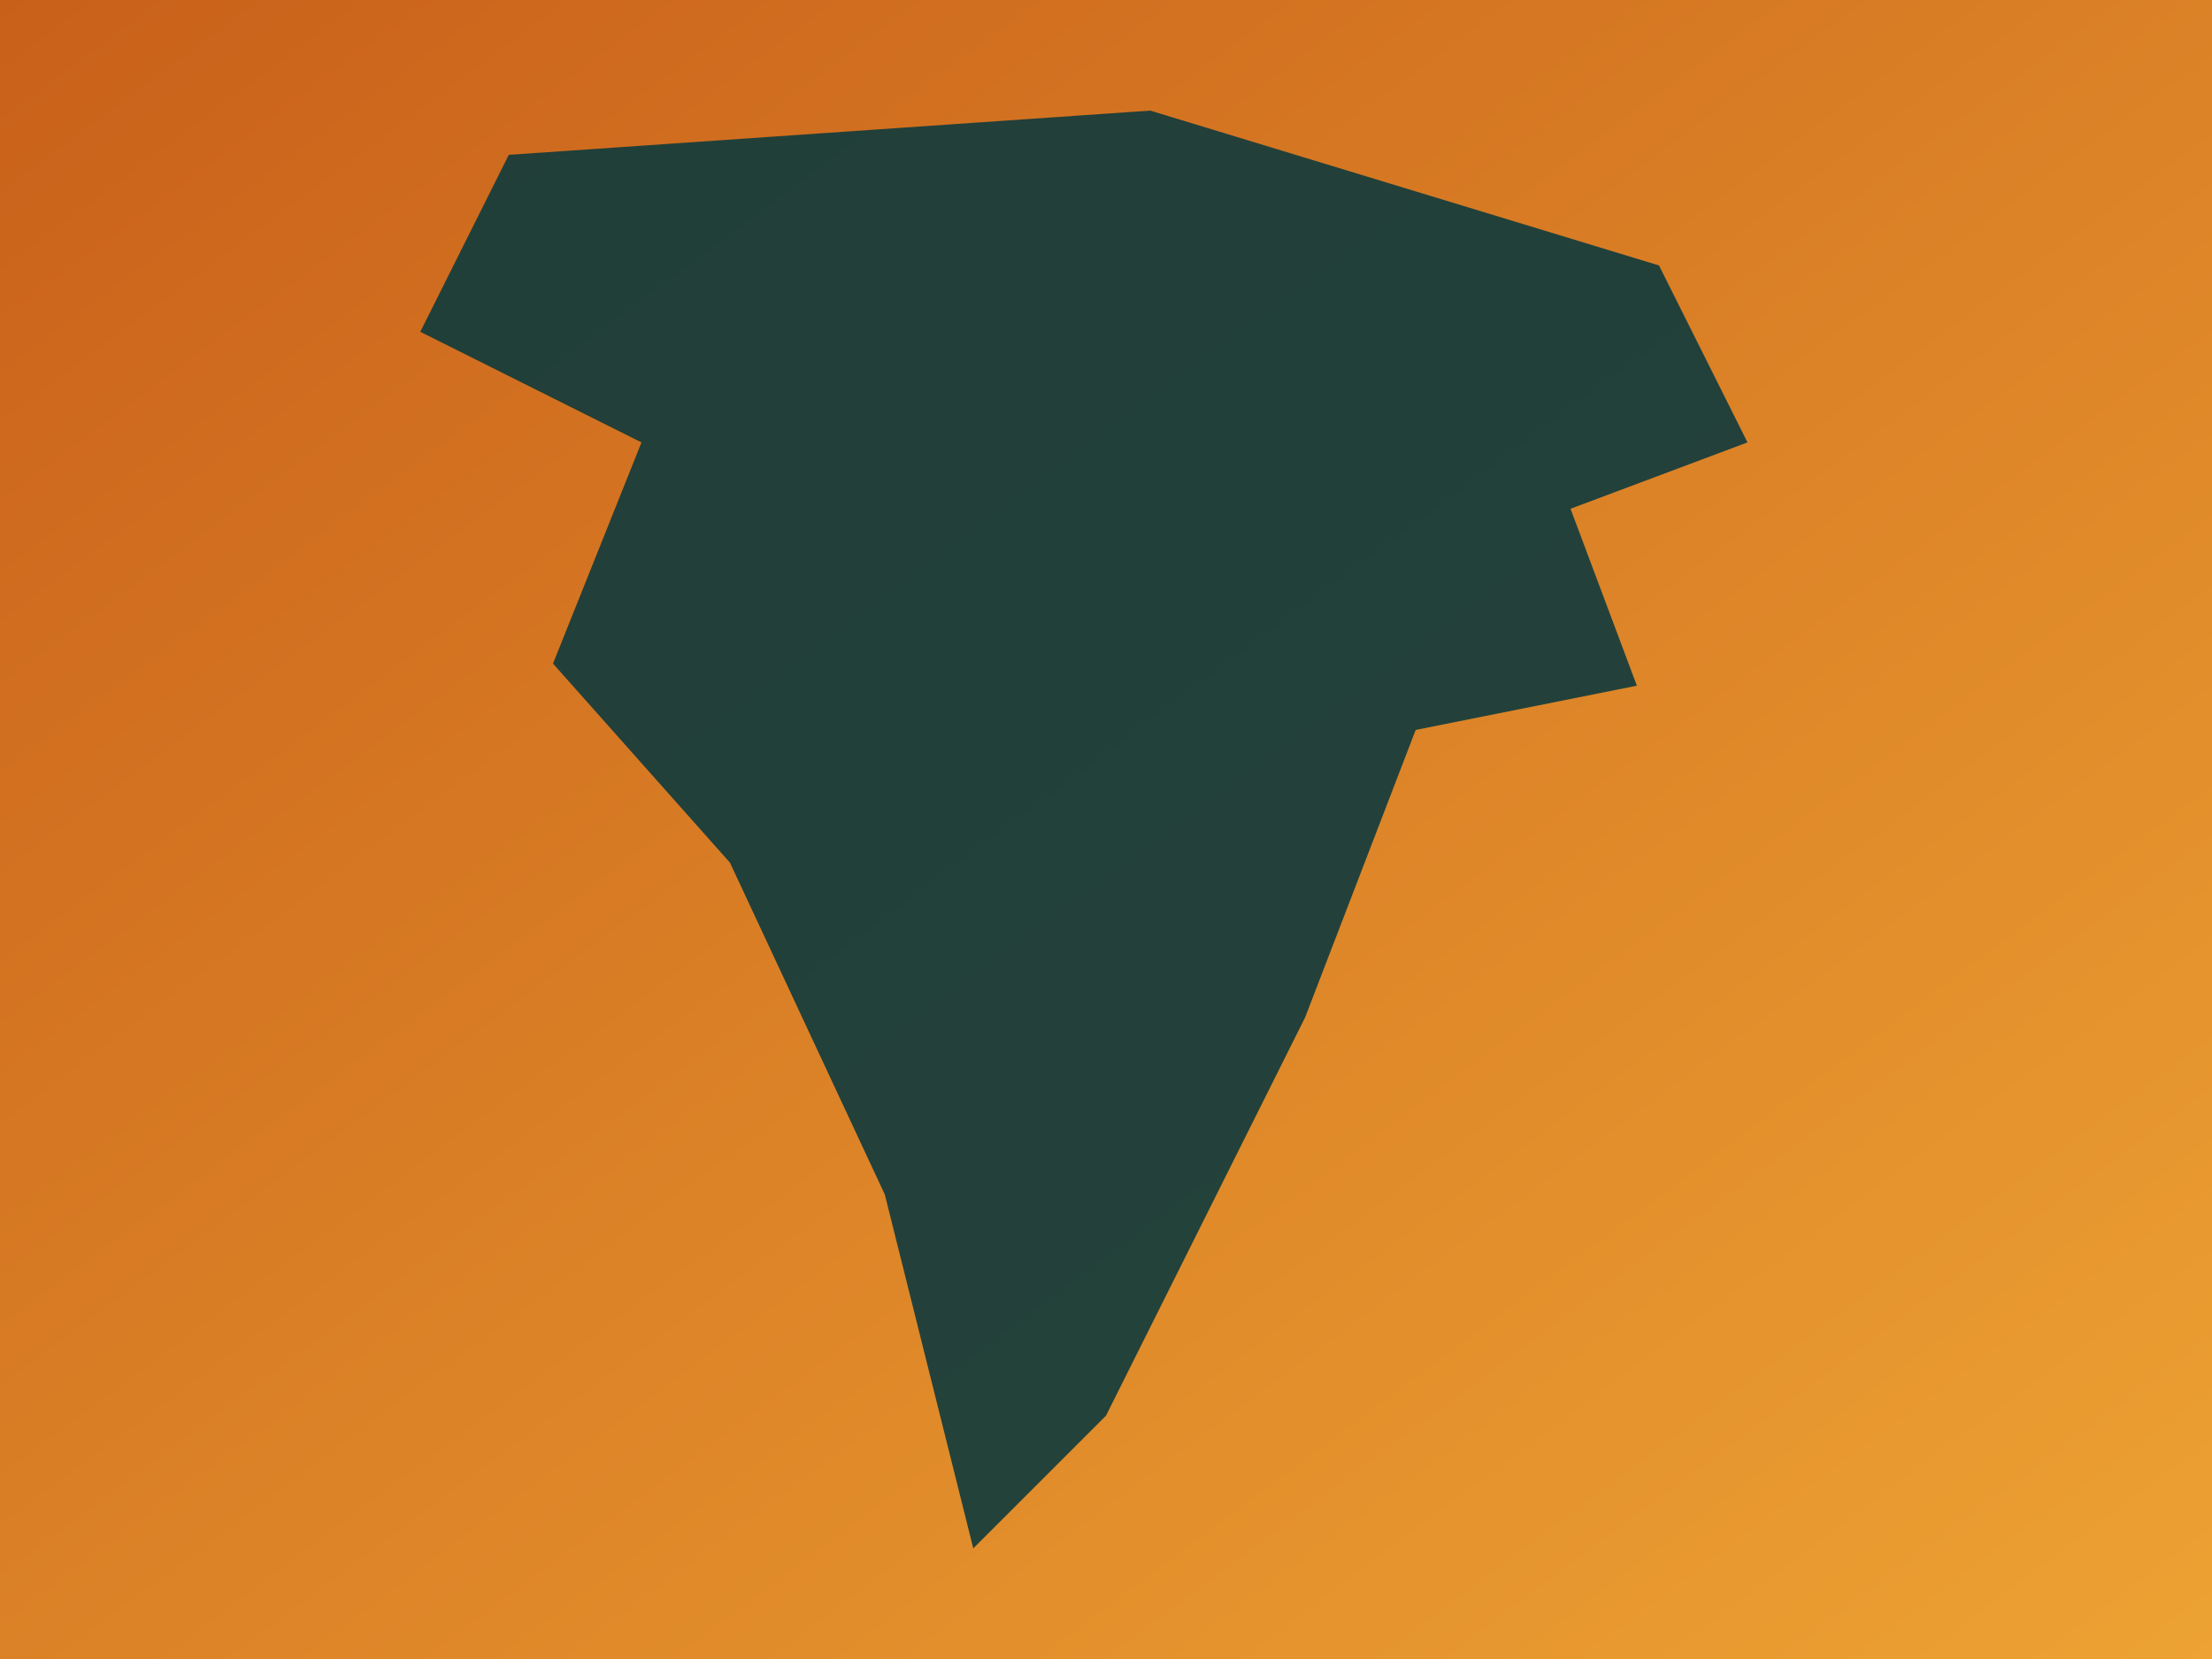
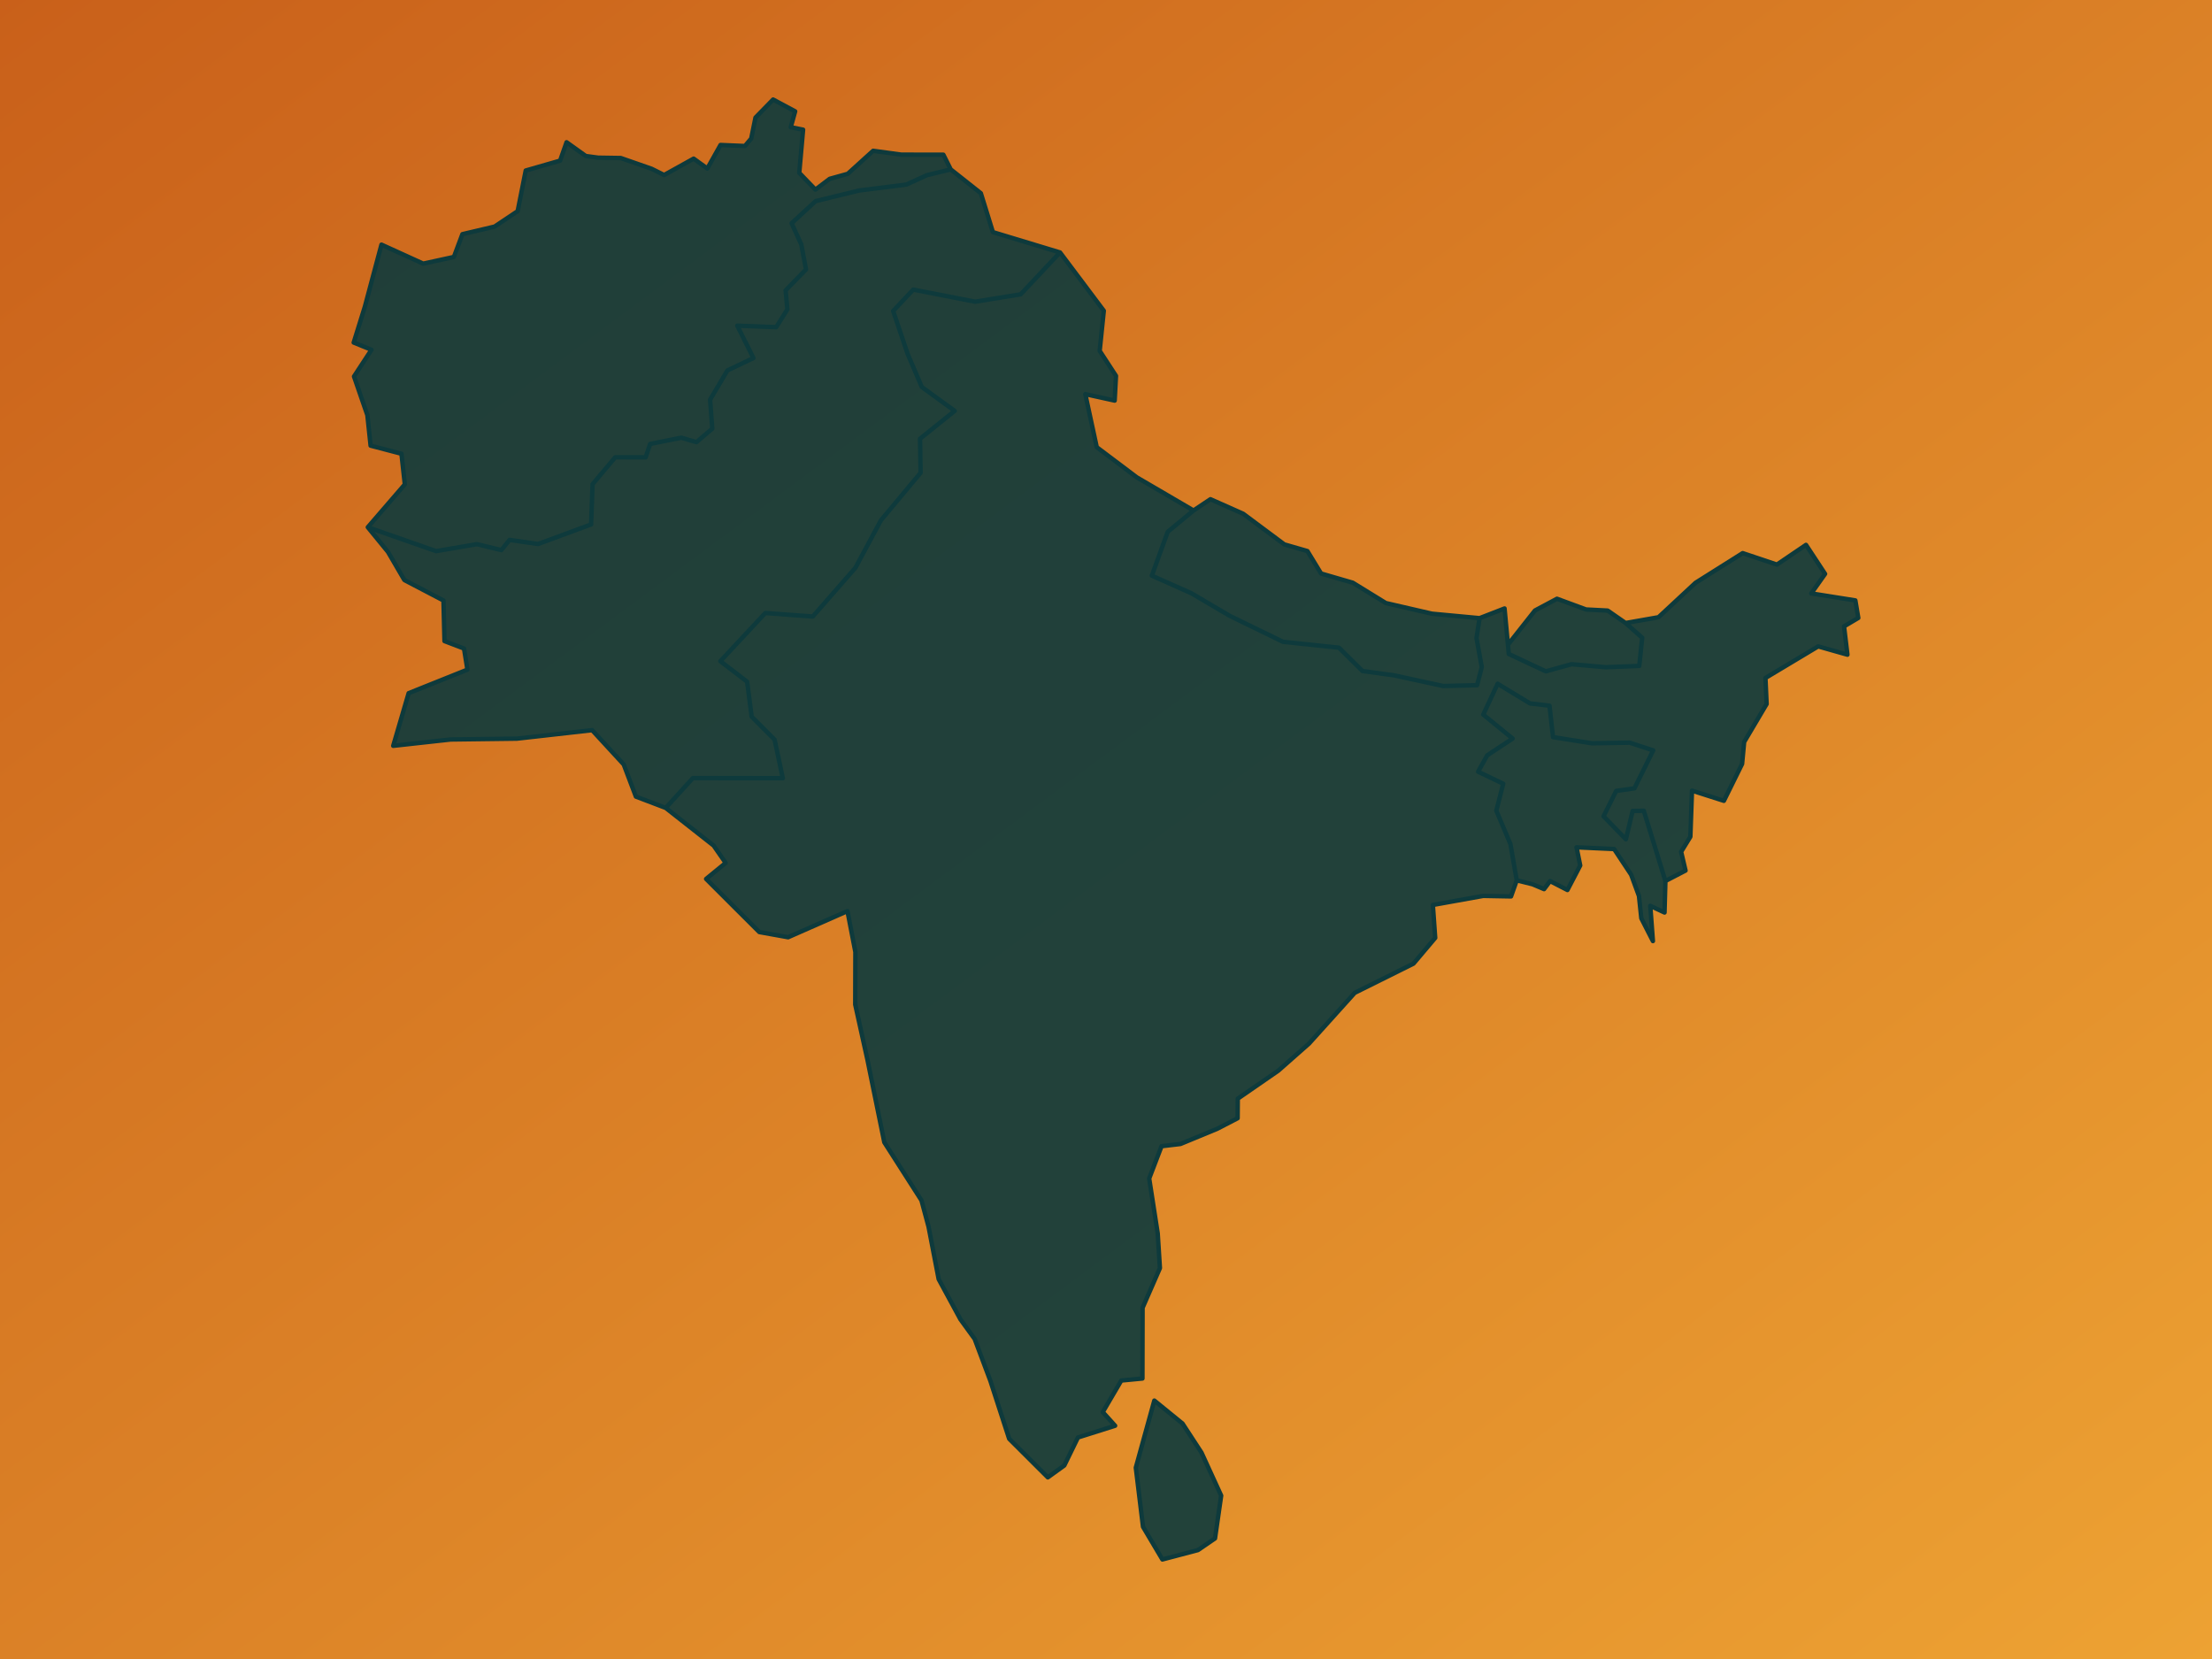
<svg xmlns="http://www.w3.org/2000/svg" viewBox="0 0 200 150">
  <defs>
    <linearGradient id="g" x1="0" y1="0" x2="1" y2="1">
      <stop offset="0" stop-color="#c9601a" />
      <stop offset="1" stop-color="#eda233" />
    </linearGradient>
  </defs>
  <rect width="200" height="150" fill="url(#g)" />
-   <path d="M46,14 L104,10 L150,24 L158,40 L142,46 L148,62 L128,66 L118,92 L100,128 L88,140 L80,108 L66,78 L50,60 L58,40 L38,30 Z" fill="#0e3a3c" opacity=".9" />
+   <path d="M54.083,14.257L56.128,14.288L58.918,15.261L60.047,15.825L62.716,14.343L63.952,15.237L65.147,13.108L67.352,13.202L67.923,12.524L68.308,10.632L69.902,9L71.894,10.067L71.496,11.504L72.612,11.725L72.266,15.629L73.727,17.144L75.016,16.169L76.65,15.715L78.947,13.635L81.498,13.982L85.296,13.989L85.961,15.316L83.809,15.84L81.936,16.692L77.699,17.222L73.741,18.187L71.576,20.186L72.452,22.112L72.877,24.364L71.031,26.254L71.191,27.975L70.181,29.582L66.661,29.447L68.122,32.374L65.771,33.493L64.204,36.138L64.403,38.758L62.969,39.978L61.601,39.574L58.785,40.139L58.373,41.354L55.624,41.347L53.578,43.78L53.445,47.419L48.65,49.187L46.074,48.814L45.33,49.739L43.125,49.202L39.432,49.832L33.256,47.671L36.603,43.795L36.298,41.025L33.508,40.293L33.216,37.535L32.008,34.037L33.588,31.625L31.981,30.973L32.99,27.732L34.491,22.12L38.264,23.837L41.04,23.232L41.81,21.173L44.719,20.487L46.804,19.094L47.535,15.418L50.643,14.524L51.227,12.863L52.967,14.107ZM150.579,79.657L150.5,82.506L149.211,81.903L149.45,85.088L148.401,83.029L148.188,81.009L147.484,79.091L145.944,76.766L142.543,76.61L142.876,78.254L141.72,80.471L140.153,79.664L139.608,80.391L138.572,79.953L137.138,79.596L136.566,76.312L135.291,73.294L135.916,70.862L133.644,69.772L134.468,68.294L136.766,66.778L134.109,64.612L135.411,61.823L138.333,63.599L140.099,63.807L140.418,66.647L143.938,67.206L147.352,67.15L149.477,67.847L147.777,71.279L146.13,71.512L144.987,73.805L147.006,75.885L147.617,73.321L148.627,73.308ZM146.98,56.33L148.481,57.662L148.215,60.21L145.2,60.328L142.092,60.056L139.767,60.699L136.42,59.13L136.341,58.295L138.785,55.199L140.777,54.137L143.407,55.107L145.359,55.207ZM167.753,54.286L168.019,55.871L166.731,56.634L167.036,59.194L164.393,58.443L159.625,61.3L159.731,63.654L157.699,67.088L157.513,69.071L155.866,72.407L152.983,71.485L152.837,75.654L152.001,77.016L152.399,78.713L150.579,79.657L148.627,73.308L147.617,73.321L147.006,75.885L144.987,73.805L146.13,71.512L147.777,71.279L149.477,67.847L147.352,67.15L143.938,67.206L140.418,66.647L140.099,63.807L138.333,63.599L135.411,61.823L134.109,64.612L136.766,66.778L134.468,68.294L133.644,69.772L135.916,70.862L135.291,73.294L136.566,76.312L137.138,79.596L136.62,81.05L134.109,81.003L129.553,81.822L129.766,84.801L127.8,87.127L122.487,89.769L118.356,94.356L115.58,96.805L111.914,99.337L111.901,101.105L110.068,102.055L106.734,103.433L105.021,103.635L103.905,106.551L104.675,111.511L104.875,114.657L103.307,118.246L103.294,124.638L101.381,124.822L99.708,127.674L100.824,128.909L97.463,129.971L96.228,132.504L94.74,133.576L91.247,130.091L89.547,124.853L88.126,121.064L86.837,119.286L84.871,115.656L83.955,110.913L83.317,108.535L79.957,103.284L78.429,95.808L77.327,90.828L77.34,86.075L76.623,82.379L71.257,84.741L68.654,84.273L63.845,79.468L65.612,78.024L64.523,76.454L60.193,73.049L62.65,70.348L70.779,70.362L70.035,66.874L67.963,64.799L67.551,61.635L65.134,59.782L69.198,55.426L73.488,55.744L77.34,51.341L79.651,47.044L83.238,42.747L83.185,39.669L86.319,37.152L83.344,34.989L82.069,32.007L80.754,28.118L82.574,26.185L88.165,27.278L92.283,26.611L95.843,22.826L99.801,28.096L99.429,31.723L100.903,33.985L100.784,36.22L98.127,35.635L99.163,40.432L102.789,43.162L107.916,46.157L105.579,48.088L104.144,52.047L107.717,53.64L111.197,55.687L116.005,58.028L121.066,58.562L123.191,60.671L126.047,61.063L130.483,62.026L133.551,61.956L133.976,60.321L133.498,57.69L133.777,55.892L136.035,55.015L136.341,58.295L136.42,59.13L139.767,60.699L142.092,60.056L145.2,60.328L148.215,60.21L148.481,57.662L146.98,56.33L149.955,55.808L153.302,52.695L157.566,50.011L160.661,51.048L163.291,49.266L165.017,51.89L163.769,53.654ZM133.777,55.892L133.498,57.69L133.976,60.321L133.551,61.956L130.483,62.026L126.047,61.063L123.191,60.671L121.066,58.562L116.005,58.028L111.197,55.687L107.717,53.64L104.144,52.047L105.579,48.088L107.916,46.157L109.444,45.137L112.406,46.453L116.125,49.223L118.21,49.825L119.445,51.854L122.314,52.688L125.303,54.527L129.474,55.489ZM95.843,22.826L92.283,26.611L88.165,27.278L82.574,26.185L80.754,28.118L82.069,32.007L83.344,34.989L86.319,37.152L83.185,39.669L83.238,42.747L79.651,47.044L77.34,51.341L73.488,55.744L69.198,55.426L65.134,59.782L67.551,61.635L67.963,64.799L70.035,66.874L70.779,70.362L62.65,70.348L60.193,73.049L57.496,72.025L56.394,69.119L53.538,66.018L46.738,66.785L40.747,66.861L35.554,67.433L36.949,62.674L42.262,60.545L41.956,58.639L40.189,57.965L40.096,54.293L36.563,52.446L35.076,49.897L33.256,47.671L39.432,49.832L43.125,49.202L45.33,49.739L46.074,48.814L48.65,49.187L53.445,47.419L53.578,43.78L55.624,41.347L58.373,41.354L58.785,40.139L61.601,39.574L62.969,39.978L64.403,38.758L64.204,36.138L65.771,33.493L68.122,32.374L66.661,29.447L70.181,29.582L71.191,27.975L71.031,26.254L72.877,24.364L72.452,22.112L71.576,20.186L73.741,18.187L77.699,17.222L81.936,16.692L83.809,15.84L85.961,15.316L88.683,17.471L89.773,20.988ZM110.413,135.227L109.856,139.097L108.315,140.152L105.1,141L103.347,138.047L102.696,132.699L104.37,126.636L106.92,128.713L108.634,131.342Z" fill="#0e3a3c" fill-opacity=".9" stroke="#0e3a3c" stroke-width=".4" stroke-linejoin="round" />
</svg>
